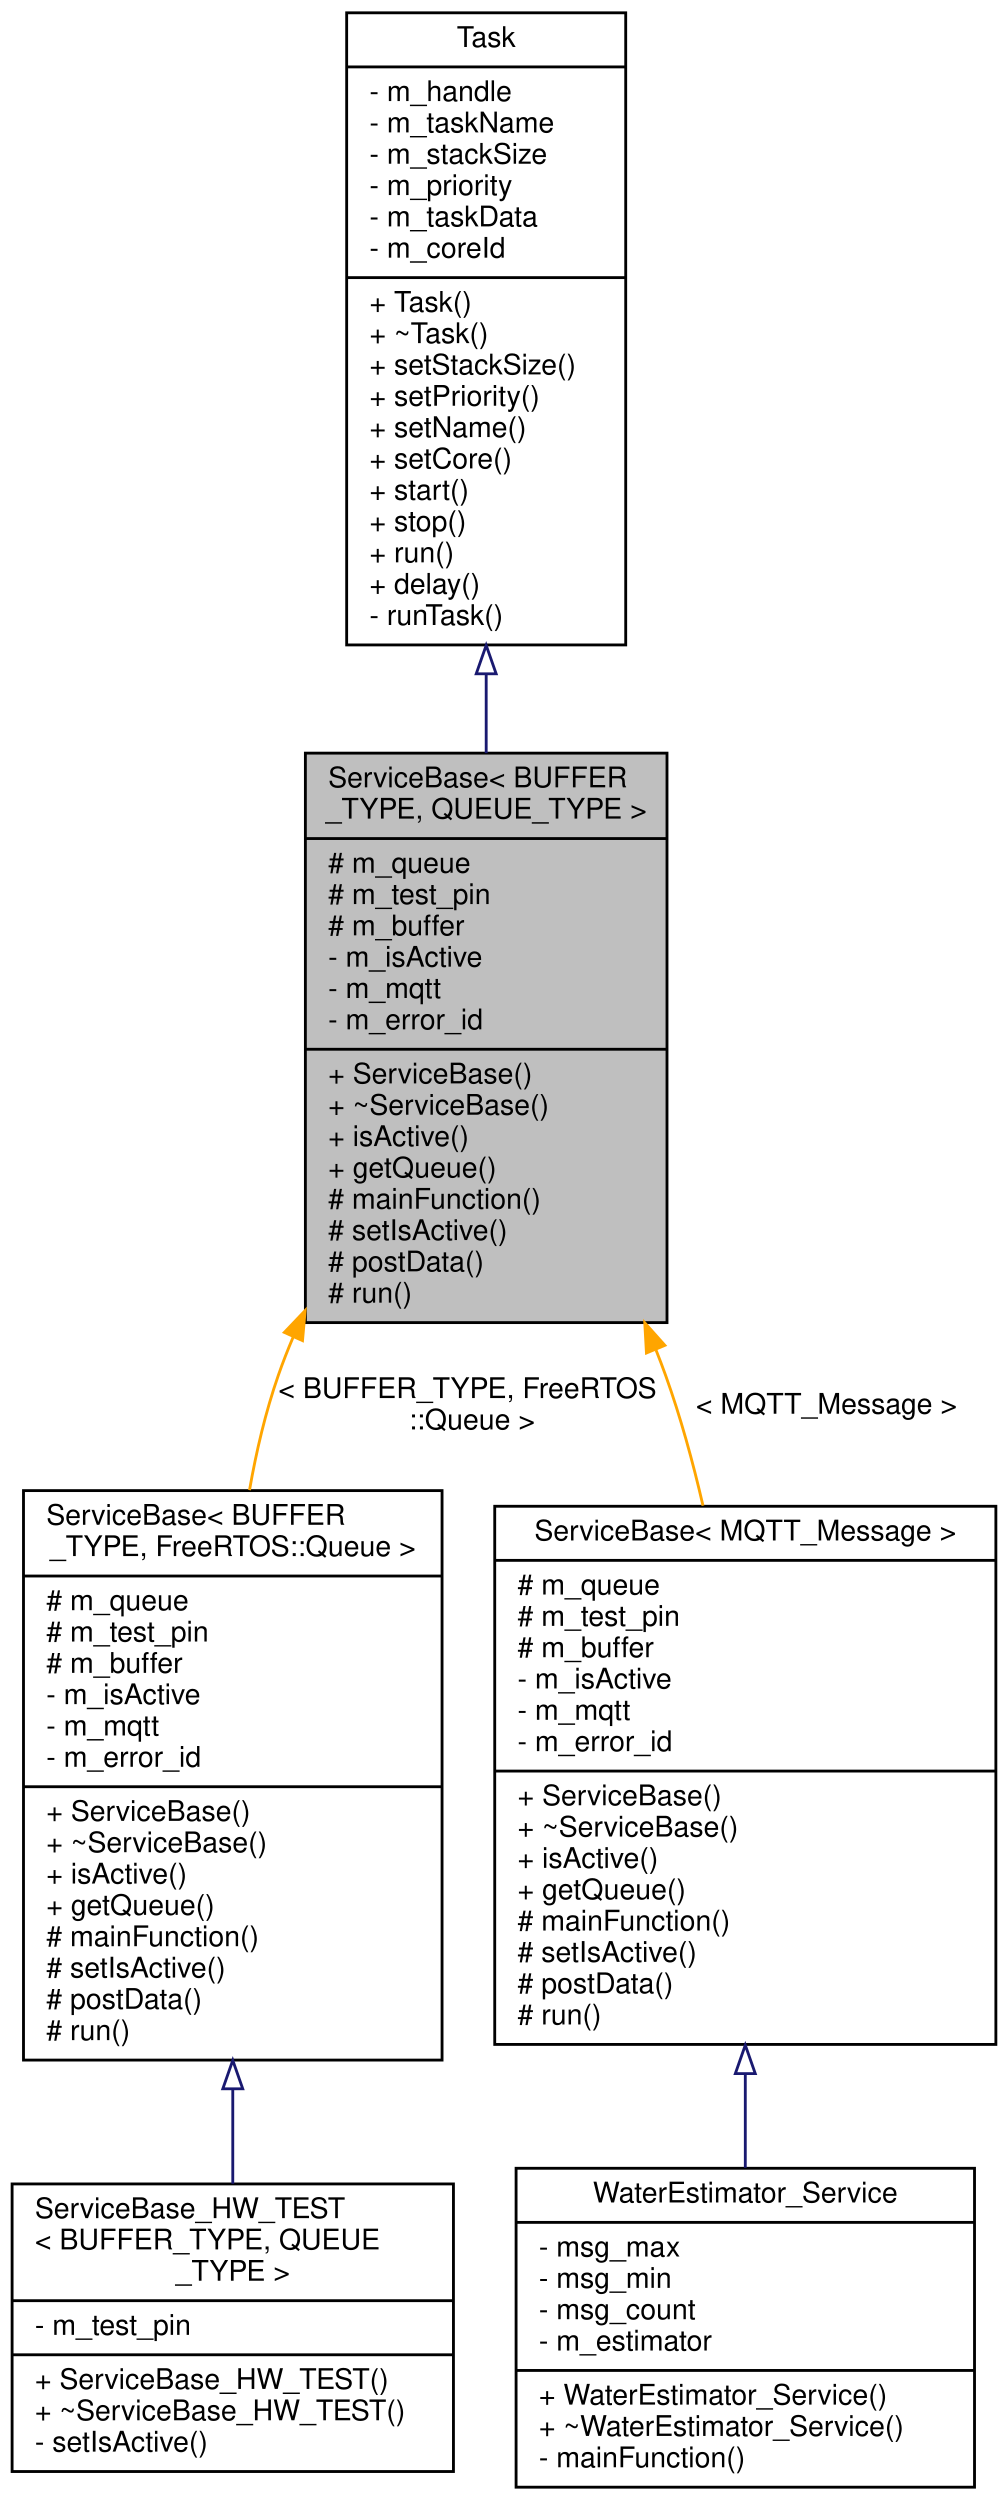
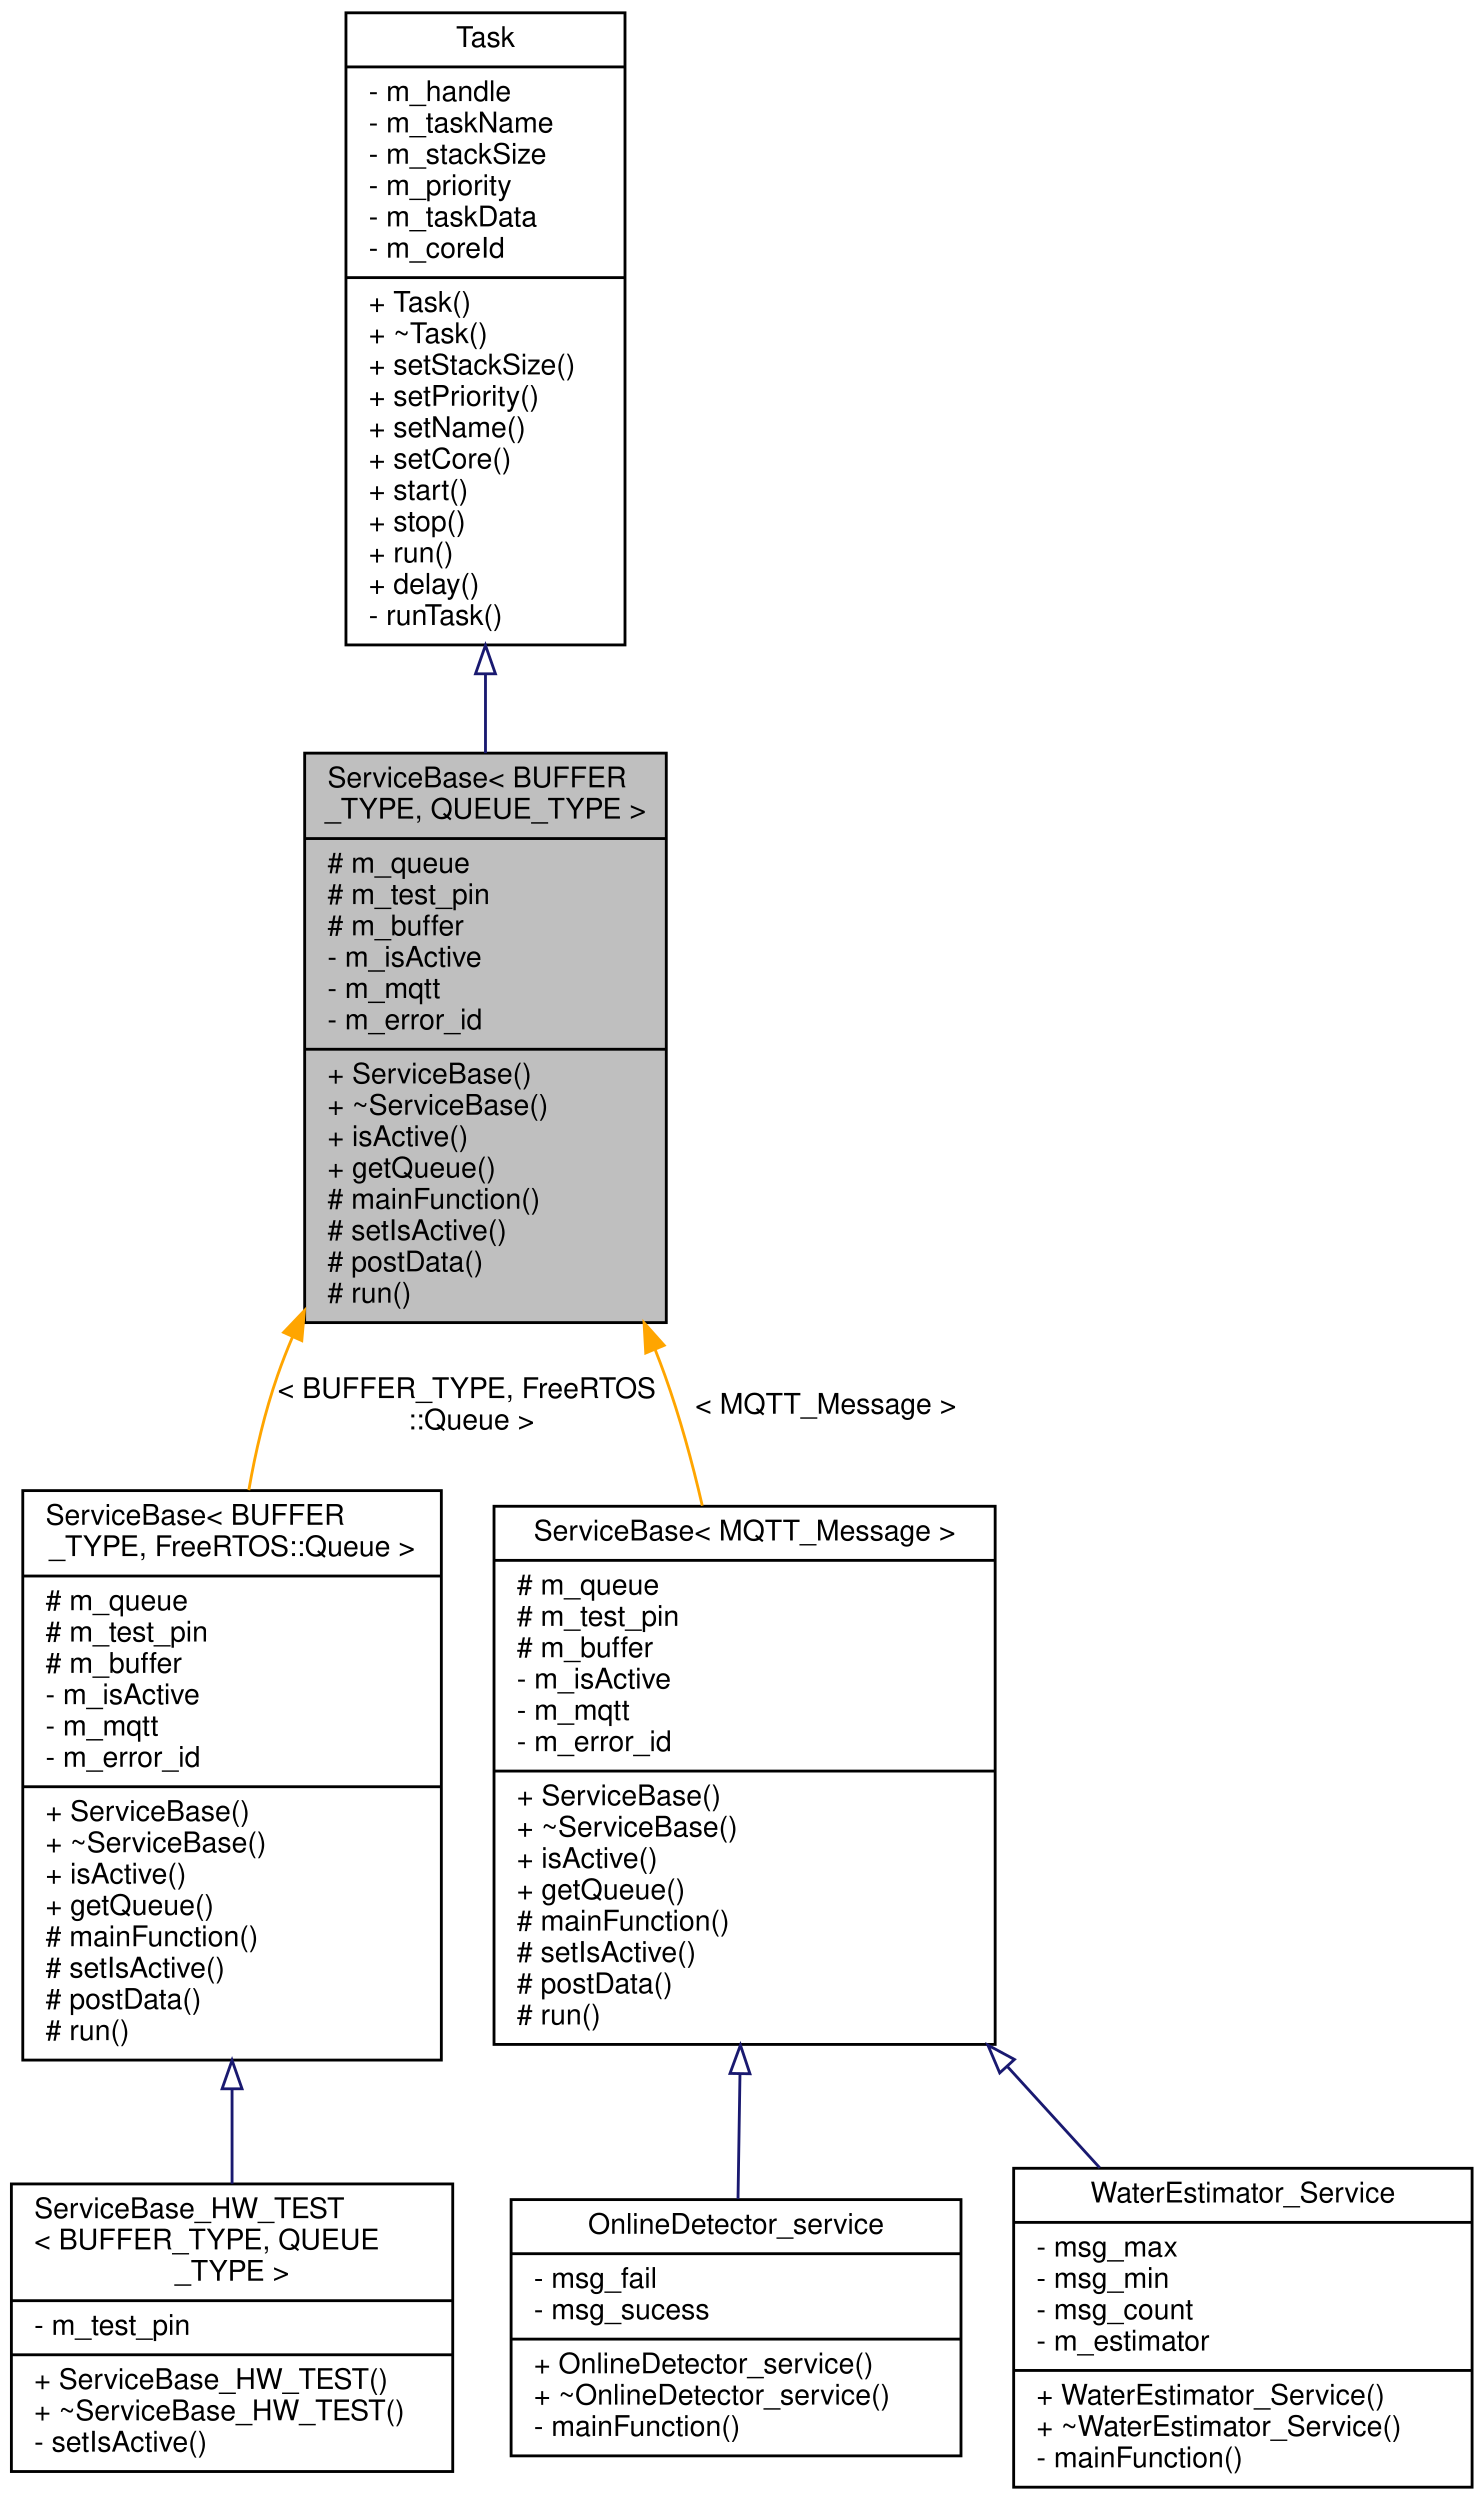
- <svg xmlns="http://www.w3.org/2000/svg" xmlns:xlink="http://www.w3.org/1999/xlink" width="354pt" height="878pt" viewBox="0.00 0.00 353.50 878.00">
+ <svg xmlns="http://www.w3.org/2000/svg" xmlns:xlink="http://www.w3.org/1999/xlink" width="521pt" height="878pt" viewBox="0.00 0.00 521.00 878.00">
  <g id="graph0" class="graph" transform="scale(1 1) rotate(0) translate(4 874)">
    <g id="node1" class="node">
      <g id="a_node1">
        <a xlink:title=" ">
          <polygon fill="#bfbfbf" stroke="black" points="103,-409.5 103,-609.5 230,-609.5 230,-409.5 103,-409.5" />
          <text text-anchor="start" x="111" y="-597.5" font-family="Helvetica,sans-Serif" font-size="10.00">ServiceBase&lt; BUFFER</text>
          <text text-anchor="middle" x="166.5" y="-586.5" font-family="Helvetica,sans-Serif" font-size="10.00">_TYPE, QUEUE_TYPE &gt;</text>
          <polyline fill="none" stroke="black" points="103,-579.5 230,-579.5 " />
          <text text-anchor="start" x="111" y="-567.5" font-family="Helvetica,sans-Serif" font-size="10.00"># m_queue</text>
          <text text-anchor="start" x="111" y="-556.5" font-family="Helvetica,sans-Serif" font-size="10.00"># m_test_pin</text>
          <text text-anchor="start" x="111" y="-545.5" font-family="Helvetica,sans-Serif" font-size="10.00"># m_buffer</text>
          <text text-anchor="start" x="111" y="-534.5" font-family="Helvetica,sans-Serif" font-size="10.00">- m_isActive</text>
          <text text-anchor="start" x="111" y="-523.5" font-family="Helvetica,sans-Serif" font-size="10.00">- m_mqtt</text>
          <text text-anchor="start" x="111" y="-512.5" font-family="Helvetica,sans-Serif" font-size="10.00">- m_error_id</text>
          <polyline fill="none" stroke="black" points="103,-505.5 230,-505.5 " />
          <text text-anchor="start" x="111" y="-493.5" font-family="Helvetica,sans-Serif" font-size="10.00">+ ServiceBase()</text>
          <text text-anchor="start" x="111" y="-482.5" font-family="Helvetica,sans-Serif" font-size="10.00">+ ~ServiceBase()</text>
          <text text-anchor="start" x="111" y="-471.5" font-family="Helvetica,sans-Serif" font-size="10.00">+ isActive()</text>
          <text text-anchor="start" x="111" y="-460.5" font-family="Helvetica,sans-Serif" font-size="10.00">+ getQueue()</text>
          <text text-anchor="start" x="111" y="-449.5" font-family="Helvetica,sans-Serif" font-size="10.00"># mainFunction()</text>
          <text text-anchor="start" x="111" y="-438.5" font-family="Helvetica,sans-Serif" font-size="10.00"># setIsActive()</text>
          <text text-anchor="start" x="111" y="-427.5" font-family="Helvetica,sans-Serif" font-size="10.00"># postData()</text>
          <text text-anchor="start" x="111" y="-416.5" font-family="Helvetica,sans-Serif" font-size="10.00"># run()</text>
        </a>
      </g>
    </g>
    <g id="node3" class="node">
      <g id="a_node3">
        <a xlink:href="../../d4/d82/class_service_base.html" target="_top" xlink:title=" ">
          <polygon fill="none" stroke="black" points="4,-150.5 4,-350.5 151,-350.5 151,-150.5 4,-150.5" />
          <text text-anchor="start" x="12" y="-338.5" font-family="Helvetica,sans-Serif" font-size="10.00">ServiceBase&lt; BUFFER</text>
          <text text-anchor="middle" x="77.5" y="-327.5" font-family="Helvetica,sans-Serif" font-size="10.00">_TYPE, FreeRTOS::Queue &gt;</text>
          <polyline fill="none" stroke="black" points="4,-320.5 151,-320.5 " />
          <text text-anchor="start" x="12" y="-308.5" font-family="Helvetica,sans-Serif" font-size="10.00"># m_queue</text>
          <text text-anchor="start" x="12" y="-297.5" font-family="Helvetica,sans-Serif" font-size="10.00"># m_test_pin</text>
          <text text-anchor="start" x="12" y="-286.5" font-family="Helvetica,sans-Serif" font-size="10.00"># m_buffer</text>
          <text text-anchor="start" x="12" y="-275.5" font-family="Helvetica,sans-Serif" font-size="10.00">- m_isActive</text>
          <text text-anchor="start" x="12" y="-264.5" font-family="Helvetica,sans-Serif" font-size="10.00">- m_mqtt</text>
          <text text-anchor="start" x="12" y="-253.5" font-family="Helvetica,sans-Serif" font-size="10.00">- m_error_id</text>
          <polyline fill="none" stroke="black" points="4,-246.5 151,-246.5 " />
          <text text-anchor="start" x="12" y="-234.5" font-family="Helvetica,sans-Serif" font-size="10.00">+ ServiceBase()</text>
          <text text-anchor="start" x="12" y="-223.5" font-family="Helvetica,sans-Serif" font-size="10.00">+ ~ServiceBase()</text>
          <text text-anchor="start" x="12" y="-212.5" font-family="Helvetica,sans-Serif" font-size="10.00">+ isActive()</text>
          <text text-anchor="start" x="12" y="-201.5" font-family="Helvetica,sans-Serif" font-size="10.00">+ getQueue()</text>
          <text text-anchor="start" x="12" y="-190.5" font-family="Helvetica,sans-Serif" font-size="10.00"># mainFunction()</text>
          <text text-anchor="start" x="12" y="-179.5" font-family="Helvetica,sans-Serif" font-size="10.00"># setIsActive()</text>
          <text text-anchor="start" x="12" y="-168.5" font-family="Helvetica,sans-Serif" font-size="10.00"># postData()</text>
          <text text-anchor="start" x="12" y="-157.5" font-family="Helvetica,sans-Serif" font-size="10.00"># run()</text>
        </a>
      </g>
    </g>
    <g id="edge2" class="edge">
      <path fill="none" stroke="orange" d="M98.76,-404.53C96.84,-400.03 95.07,-395.51 93.5,-391 89.05,-378.22 85.78,-364.43 83.38,-350.66" />
      <polygon fill="orange" stroke="orange" points="95.61,-406.06 102.92,-413.73 101.99,-403.17 95.61,-406.06" />
      <text text-anchor="start" x="93.5" y="-383" font-family="Helvetica,sans-Serif" font-size="10.00"> &lt; BUFFER_TYPE, FreeRTOS</text>
      <text text-anchor="middle" x="161.5" y="-372" font-family="Helvetica,sans-Serif" font-size="10.00">::Queue &gt;</text>
    </g>
    <g id="node5" class="node">
      <g id="a_node5">
        <a xlink:href="../../d4/d82/class_service_base.html" target="_top" xlink:title=" ">
          <polygon fill="none" stroke="black" points="169.5,-156 169.5,-345 345.5,-345 345.5,-156 169.5,-156" />
          <text text-anchor="middle" x="257.5" y="-333" font-family="Helvetica,sans-Serif" font-size="10.00">ServiceBase&lt; MQTT_Message &gt;</text>
          <polyline fill="none" stroke="black" points="169.5,-326 345.5,-326 " />
          <text text-anchor="start" x="177.5" y="-314" font-family="Helvetica,sans-Serif" font-size="10.00"># m_queue</text>
          <text text-anchor="start" x="177.5" y="-303" font-family="Helvetica,sans-Serif" font-size="10.00"># m_test_pin</text>
          <text text-anchor="start" x="177.5" y="-292" font-family="Helvetica,sans-Serif" font-size="10.00"># m_buffer</text>
          <text text-anchor="start" x="177.5" y="-281" font-family="Helvetica,sans-Serif" font-size="10.00">- m_isActive</text>
          <text text-anchor="start" x="177.5" y="-270" font-family="Helvetica,sans-Serif" font-size="10.00">- m_mqtt</text>
          <text text-anchor="start" x="177.5" y="-259" font-family="Helvetica,sans-Serif" font-size="10.00">- m_error_id</text>
          <polyline fill="none" stroke="black" points="169.5,-252 345.5,-252 " />
          <text text-anchor="start" x="177.5" y="-240" font-family="Helvetica,sans-Serif" font-size="10.00">+ ServiceBase()</text>
          <text text-anchor="start" x="177.5" y="-229" font-family="Helvetica,sans-Serif" font-size="10.00">+ ~ServiceBase()</text>
          <text text-anchor="start" x="177.5" y="-218" font-family="Helvetica,sans-Serif" font-size="10.00">+ isActive()</text>
          <text text-anchor="start" x="177.5" y="-207" font-family="Helvetica,sans-Serif" font-size="10.00">+ getQueue()</text>
          <text text-anchor="start" x="177.5" y="-196" font-family="Helvetica,sans-Serif" font-size="10.00"># mainFunction()</text>
          <text text-anchor="start" x="177.5" y="-185" font-family="Helvetica,sans-Serif" font-size="10.00"># setIsActive()</text>
          <text text-anchor="start" x="177.5" y="-174" font-family="Helvetica,sans-Serif" font-size="10.00"># postData()</text>
          <text text-anchor="start" x="177.5" y="-163" font-family="Helvetica,sans-Serif" font-size="10.00"># run()</text>
        </a>
      </g>
    </g>
    <g id="edge4" class="edge">
      <path fill="none" stroke="orange" d="M226.13,-399.9C227.31,-396.93 228.44,-393.95 229.5,-391 234.72,-376.47 239.06,-360.72 242.64,-345.21" />
      <polygon fill="orange" stroke="orange" points="222.78,-398.84 222.19,-409.42 229.25,-401.52 222.78,-398.84" />
      <text text-anchor="middle" x="286" y="-377.5" font-family="Helvetica,sans-Serif" font-size="10.00"> &lt; MQTT_Message &gt;</text>
    </g>
    <g id="node2" class="node">
      <g id="a_node2">
        <a xlink:href="../../d7/d6d/class_task.html" target="_top" xlink:title="Encapsulate a runnable task.">
          <polygon fill="none" stroke="black" points="117.5,-647.5 117.5,-869.5 215.5,-869.5 215.5,-647.5 117.5,-647.5" />
          <text text-anchor="middle" x="166.5" y="-857.5" font-family="Helvetica,sans-Serif" font-size="10.00">Task</text>
          <polyline fill="none" stroke="black" points="117.5,-850.5 215.5,-850.5 " />
          <text text-anchor="start" x="125.5" y="-838.5" font-family="Helvetica,sans-Serif" font-size="10.00">- m_handle</text>
          <text text-anchor="start" x="125.5" y="-827.5" font-family="Helvetica,sans-Serif" font-size="10.00">- m_taskName</text>
          <text text-anchor="start" x="125.5" y="-816.5" font-family="Helvetica,sans-Serif" font-size="10.00">- m_stackSize</text>
          <text text-anchor="start" x="125.5" y="-805.5" font-family="Helvetica,sans-Serif" font-size="10.00">- m_priority</text>
          <text text-anchor="start" x="125.5" y="-794.5" font-family="Helvetica,sans-Serif" font-size="10.00">- m_taskData</text>
          <text text-anchor="start" x="125.5" y="-783.5" font-family="Helvetica,sans-Serif" font-size="10.00">- m_coreId</text>
          <polyline fill="none" stroke="black" points="117.5,-776.5 215.5,-776.5 " />
          <text text-anchor="start" x="125.5" y="-764.5" font-family="Helvetica,sans-Serif" font-size="10.00">+ Task()</text>
          <text text-anchor="start" x="125.5" y="-753.5" font-family="Helvetica,sans-Serif" font-size="10.00">+ ~Task()</text>
          <text text-anchor="start" x="125.5" y="-742.5" font-family="Helvetica,sans-Serif" font-size="10.00">+ setStackSize()</text>
          <text text-anchor="start" x="125.5" y="-731.5" font-family="Helvetica,sans-Serif" font-size="10.00">+ setPriority()</text>
          <text text-anchor="start" x="125.5" y="-720.5" font-family="Helvetica,sans-Serif" font-size="10.00">+ setName()</text>
          <text text-anchor="start" x="125.5" y="-709.5" font-family="Helvetica,sans-Serif" font-size="10.00">+ setCore()</text>
          <text text-anchor="start" x="125.5" y="-698.5" font-family="Helvetica,sans-Serif" font-size="10.00">+ start()</text>
          <text text-anchor="start" x="125.5" y="-687.5" font-family="Helvetica,sans-Serif" font-size="10.00">+ stop()</text>
          <text text-anchor="start" x="125.5" y="-676.5" font-family="Helvetica,sans-Serif" font-size="10.00">+ run()</text>
          <text text-anchor="start" x="125.5" y="-665.5" font-family="Helvetica,sans-Serif" font-size="10.00">+ delay()</text>
          <text text-anchor="start" x="125.5" y="-654.5" font-family="Helvetica,sans-Serif" font-size="10.00">- runTask()</text>
        </a>
      </g>
    </g>
    <g id="edge1" class="edge">
      <path fill="none" stroke="midnightblue" d="M166.5,-637.29C166.5,-627.98 166.5,-618.65 166.5,-609.51" />
      <polygon fill="none" stroke="midnightblue" points="163,-637.36 166.5,-647.36 170,-637.36 163,-637.36" />
    </g>
    <g id="node4" class="node">
      <g id="a_node4">
        <a xlink:href="../../dc/d61/class_service_base___h_w___t_e_s_t.html" target="_top" xlink:title=" ">
          <polygon fill="none" stroke="black" points="0,-6 0,-107 155,-107 155,-6 0,-6" />
          <text text-anchor="start" x="8" y="-95" font-family="Helvetica,sans-Serif" font-size="10.00">ServiceBase_HW_TEST</text>
          <text text-anchor="start" x="8" y="-84" font-family="Helvetica,sans-Serif" font-size="10.00">&lt; BUFFER_TYPE, QUEUE</text>
          <text text-anchor="middle" x="77.5" y="-73" font-family="Helvetica,sans-Serif" font-size="10.00">_TYPE &gt;</text>
          <polyline fill="none" stroke="black" points="0,-66 155,-66 " />
          <text text-anchor="start" x="8" y="-54" font-family="Helvetica,sans-Serif" font-size="10.00">- m_test_pin</text>
          <polyline fill="none" stroke="black" points="0,-47 155,-47 " />
          <text text-anchor="start" x="8" y="-35" font-family="Helvetica,sans-Serif" font-size="10.00">+ ServiceBase_HW_TEST()</text>
          <text text-anchor="start" x="8" y="-24" font-family="Helvetica,sans-Serif" font-size="10.00">+ ~ServiceBase_HW_TEST()</text>
          <text text-anchor="start" x="8" y="-13" font-family="Helvetica,sans-Serif" font-size="10.00">- setIsActive()</text>
        </a>
      </g>
    </g>
    <g id="edge3" class="edge">
      <path fill="none" stroke="midnightblue" d="M77.5,-140.22C77.5,-128.68 77.5,-117.41 77.5,-107.08" />
      <polygon fill="none" stroke="midnightblue" points="74,-140.41 77.5,-150.41 81,-140.41 74,-140.41" />
    </g>
    <g id="node6" class="node">
      <g id="a_node6">
-         <a xlink:href="../../d6/da4/class_water_estimator___service.html" target="_top" xlink:title=" ">
-           <polygon fill="none" stroke="black" points="177,-0.5 177,-112.5 338,-112.5 338,-0.5 177,-0.5" />
-           <text text-anchor="middle" x="257.5" y="-100.5" font-family="Helvetica,sans-Serif" font-size="10.00">WaterEstimator_Service</text>
-           <polyline fill="none" stroke="black" points="177,-93.5 338,-93.5 " />
-           <text text-anchor="start" x="185" y="-81.5" font-family="Helvetica,sans-Serif" font-size="10.00">- msg_max</text>
-           <text text-anchor="start" x="185" y="-70.5" font-family="Helvetica,sans-Serif" font-size="10.00">- msg_min</text>
-           <text text-anchor="start" x="185" y="-59.5" font-family="Helvetica,sans-Serif" font-size="10.00">- msg_count</text>
-           <text text-anchor="start" x="185" y="-48.5" font-family="Helvetica,sans-Serif" font-size="10.00">- m_estimator</text>
-           <polyline fill="none" stroke="black" points="177,-41.5 338,-41.5 " />
-           <text text-anchor="start" x="185" y="-29.5" font-family="Helvetica,sans-Serif" font-size="10.00">+ WaterEstimator_Service()</text>
-           <text text-anchor="start" x="185" y="-18.5" font-family="Helvetica,sans-Serif" font-size="10.00">+ ~WaterEstimator_Service()</text>
-           <text text-anchor="start" x="185" y="-7.5" font-family="Helvetica,sans-Serif" font-size="10.00">- mainFunction()</text>
+         <a xlink:href="../../db/db4/class_online_detector__service.html" target="_top" xlink:title=" ">
+           <polygon fill="none" stroke="black" points="175.5,-11.5 175.5,-101.5 333.5,-101.5 333.5,-11.5 175.5,-11.5" />
+           <text text-anchor="middle" x="254.5" y="-89.5" font-family="Helvetica,sans-Serif" font-size="10.00">OnlineDetector_service</text>
+           <polyline fill="none" stroke="black" points="175.5,-82.5 333.5,-82.5 " />
+           <text text-anchor="start" x="183.5" y="-70.5" font-family="Helvetica,sans-Serif" font-size="10.00">- msg_fail</text>
+           <text text-anchor="start" x="183.5" y="-59.5" font-family="Helvetica,sans-Serif" font-size="10.00">- msg_sucess</text>
+           <polyline fill="none" stroke="black" points="175.5,-52.5 333.5,-52.5 " />
+           <text text-anchor="start" x="183.5" y="-40.5" font-family="Helvetica,sans-Serif" font-size="10.00">+ OnlineDetector_service()</text>
+           <text text-anchor="start" x="183.5" y="-29.5" font-family="Helvetica,sans-Serif" font-size="10.00">+ ~OnlineDetector_service()</text>
+           <text text-anchor="start" x="183.5" y="-18.5" font-family="Helvetica,sans-Serif" font-size="10.00">- mainFunction()</text>
        </a>
      </g>
    </g>
    <g id="edge5" class="edge">
-       <path fill="none" stroke="midnightblue" d="M257.5,-145.73C257.5,-134.35 257.5,-123.11 257.5,-112.67" />
-       <polygon fill="none" stroke="midnightblue" points="254,-145.75 257.5,-155.75 261,-145.75 254,-145.75" />
+       <path fill="none" stroke="midnightblue" d="M255.88,-145.6C255.64,-130.18 255.4,-115.03 255.19,-101.77" />
+       <polygon fill="none" stroke="midnightblue" points="252.38,-145.81 256.04,-155.75 259.38,-145.7 252.38,-145.81" />
+     </g>
+     <g id="node7" class="node">
+       <g id="a_node7">
+         <a xlink:href="../../d6/da4/class_water_estimator___service.html" target="_top" xlink:title=" ">
+           <polygon fill="none" stroke="black" points="352,-0.5 352,-112.5 513,-112.5 513,-0.5 352,-0.5" />
+           <text text-anchor="middle" x="432.5" y="-100.5" font-family="Helvetica,sans-Serif" font-size="10.00">WaterEstimator_Service</text>
+           <polyline fill="none" stroke="black" points="352,-93.5 513,-93.5 " />
+           <text text-anchor="start" x="360" y="-81.5" font-family="Helvetica,sans-Serif" font-size="10.00">- msg_max</text>
+           <text text-anchor="start" x="360" y="-70.5" font-family="Helvetica,sans-Serif" font-size="10.00">- msg_min</text>
+           <text text-anchor="start" x="360" y="-59.5" font-family="Helvetica,sans-Serif" font-size="10.00">- msg_count</text>
+           <text text-anchor="start" x="360" y="-48.5" font-family="Helvetica,sans-Serif" font-size="10.00">- m_estimator</text>
+           <polyline fill="none" stroke="black" points="352,-41.5 513,-41.5 " />
+           <text text-anchor="start" x="360" y="-29.5" font-family="Helvetica,sans-Serif" font-size="10.00">+ WaterEstimator_Service()</text>
+           <text text-anchor="start" x="360" y="-18.5" font-family="Helvetica,sans-Serif" font-size="10.00">+ ~WaterEstimator_Service()</text>
+           <text text-anchor="start" x="360" y="-7.5" font-family="Helvetica,sans-Serif" font-size="10.00">- mainFunction()</text>
+         </a>
+       </g>
+     </g>
+     <g id="edge6" class="edge">
+       <path fill="none" stroke="midnightblue" d="M349.88,-148.14C361.01,-135.94 372.03,-123.85 382.22,-112.67" />
+       <polygon fill="none" stroke="midnightblue" points="347.1,-146 342.95,-155.75 352.27,-150.72 347.1,-146" />
    </g>
  </g>
</svg>
